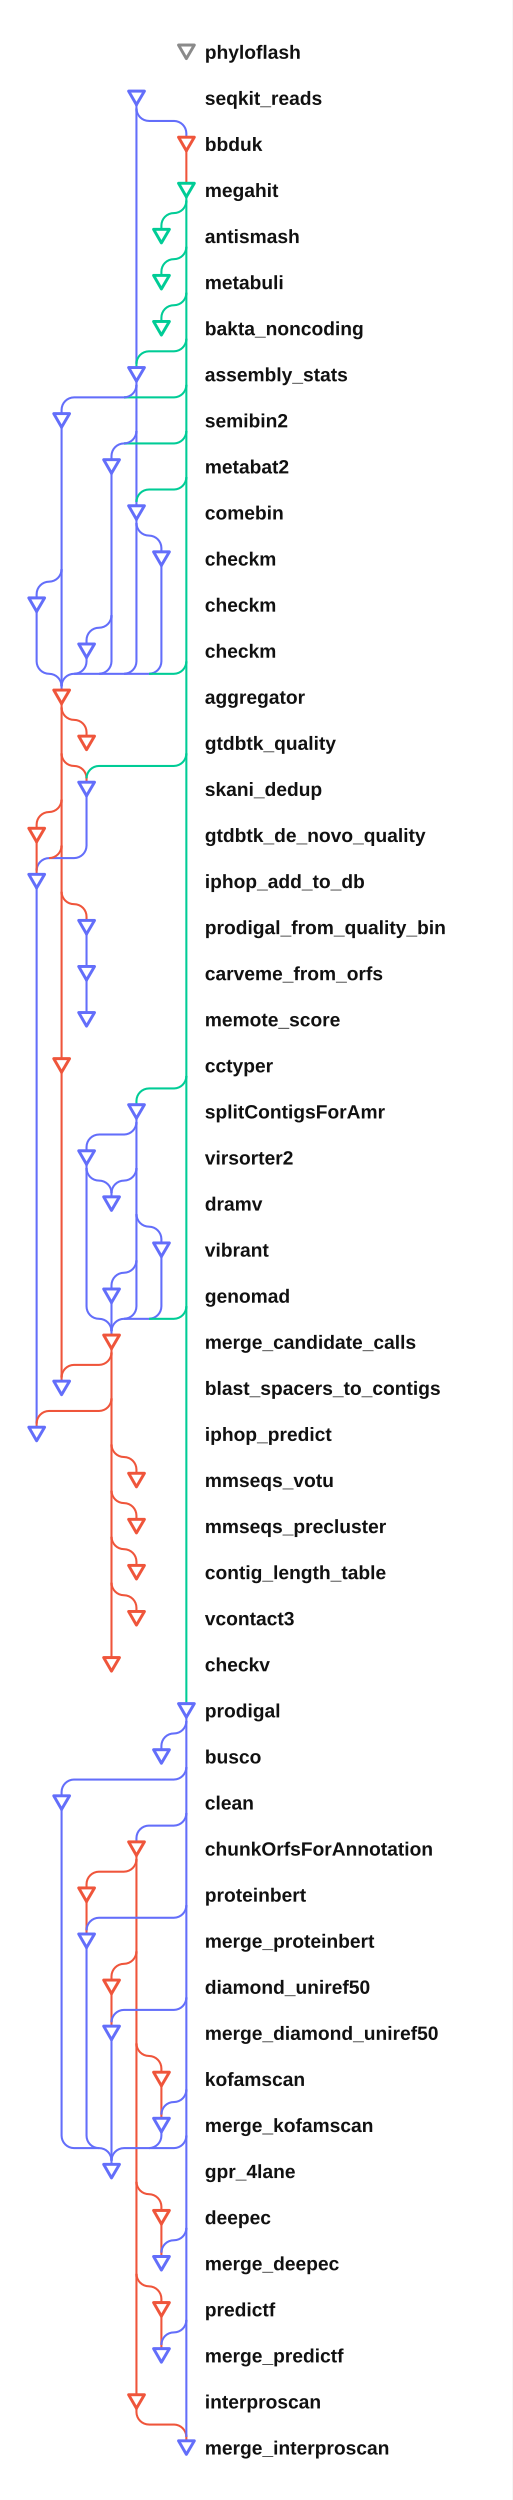
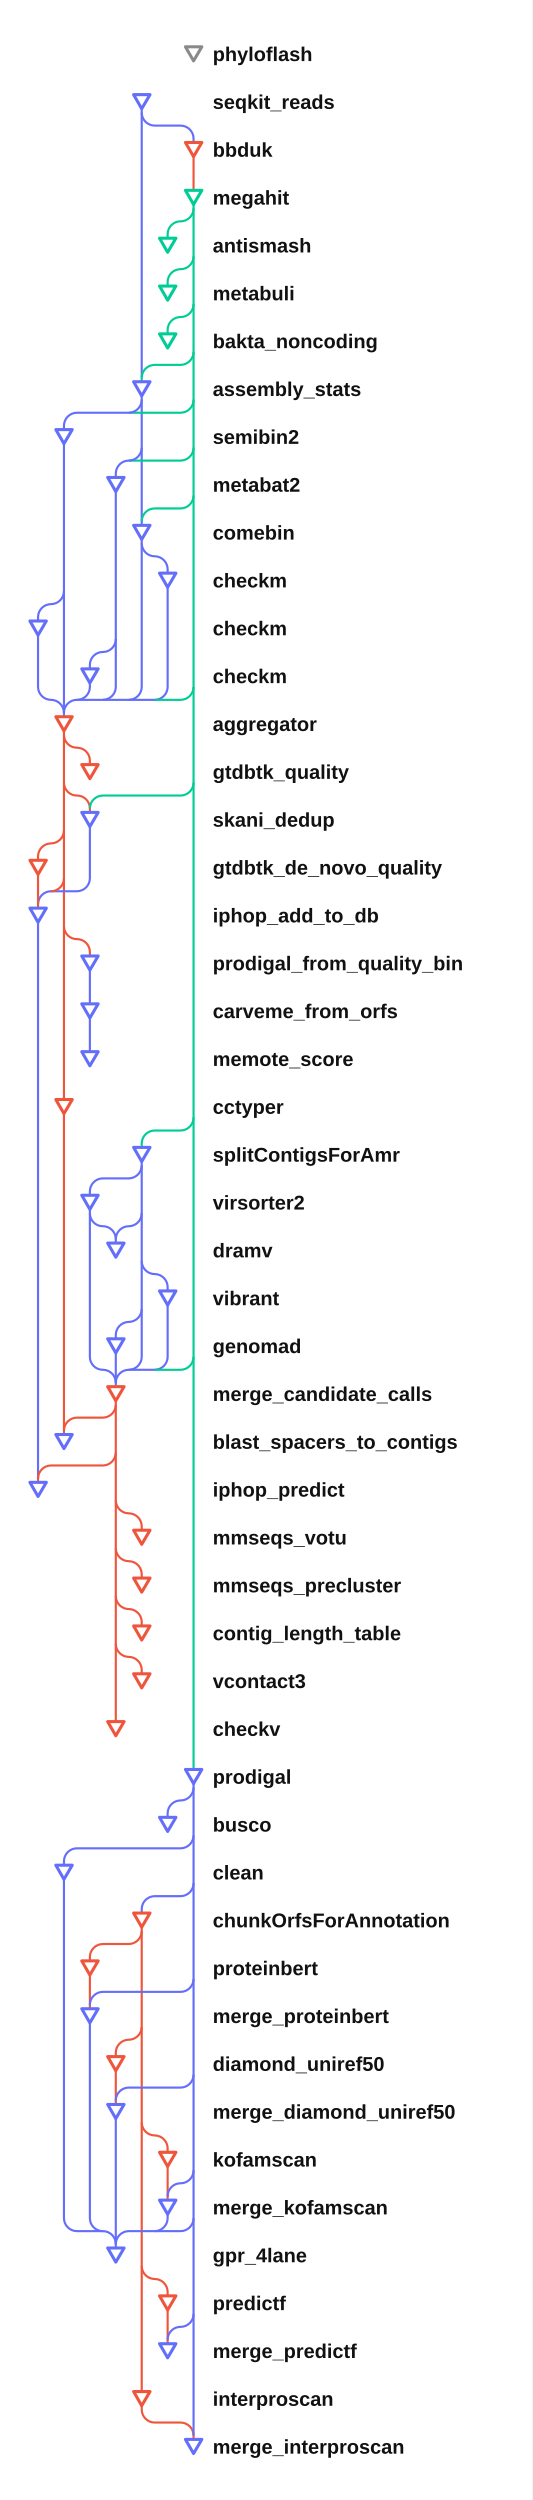
- <svg xmlns="http://www.w3.org/2000/svg" width="347" height="1693" viewBox="0 0 347 1693">
-   <rect width="347" height="1693" fill="#FFFFFF" />
+ <svg xmlns="http://www.w3.org/2000/svg" width="347" height="1630" viewBox="0 0 347 1630">
+   <rect width="347" height="1630" fill="#FFFFFF" />
  <g fill="none" stroke="#666666" stroke-width="1.4" stroke-linejoin="round" stroke-linecap="butt">
    <path d="M 92.4,70.9 L 92.4,73.5 L 92.4,246.3" stroke="#636EFA" />
    <path d="M 92.4,248.9 L 92.4,246.3 A 8.5,8.5 0 0 1 100.9,237.9 L 117.8,237.9 A 8.5,8.5 0 0 0 126.2,229.4" stroke="#00CC96" />
    <path d="M 92.4,258.1 L 92.4,260.6 L 92.4,291.9 L 92.4,339.9 L 92.4,342.5" stroke="#636EFA" />
    <path d="M 92.4,351.7 L 92.4,354.2 L 92.4,447.9 A 8.5,8.5 0 0 1 84.0,456.3" stroke="#636EFA" />
    <path d="M 92.4,748.1 L 92.4,745.5 A 8.5,8.5 0 0 1 100.9,737.1 L 117.8,737.1 A 8.5,8.5 0 0 0 126.2,728.6" stroke="#00CC96" />
    <path d="M 92.4,757.3 L 92.4,759.9 L 92.4,791.0 L 92.4,822.2 L 92.4,853.5 L 92.4,884.6 A 8.5,8.5 0 0 1 84.0,893.1" stroke="#636EFA" />
    <path d="M 92.4,997.7 L 92.4,995.1 A 8.5,8.5 0 0 0 84.0,986.7 A 8.5,8.5 0 0 1 75.5,978.2" stroke="#EF553B" />
    <path d="M 92.4,1028.9 L 92.4,1026.3 A 8.5,8.5 0 0 0 84.0,1017.9 A 8.5,8.5 0 0 1 75.5,1009.5" stroke="#EF553B" />
    <path d="M 92.4,1060.1 L 92.4,1057.5 A 8.5,8.5 0 0 0 84.0,1049.1 A 8.5,8.5 0 0 1 75.5,1040.7" stroke="#EF553B" />
    <path d="M 92.4,1091.3 L 92.4,1088.8 A 8.5,8.5 0 0 0 84.0,1080.3 A 8.5,8.5 0 0 1 75.5,1071.8" stroke="#EF553B" />
    <path d="M 92.4,1247.3 L 92.4,1244.8 A 8.5,8.5 0 0 1 100.9,1236.3 L 117.8,1236.3 A 8.5,8.5 0 0 0 126.2,1227.8" stroke="#636EFA" />
-     <path d="M 92.4,1256.5 L 92.4,1259.0 L 92.4,1321.5 L 92.4,1383.8 L 92.4,1477.5 L 92.4,1539.8 L 92.4,1621.7" stroke="#EF553B" />
-     <path d="M 92.4,1630.9 L 92.4,1633.5 A 8.5,8.5 0 0 0 100.9,1641.9 L 117.8,1641.9 A 8.5,8.5 0 0 1 126.2,1650.3 L 126.2,1652.9" stroke="#EF553B" />
+     <path d="M 92.4,1256.5 L 92.4,1259.0 L 92.4,1321.5 L 92.4,1383.8 L 92.4,1477.5 L 92.4,1559.3" stroke="#EF553B" />
+     <path d="M 92.4,1568.5 L 92.4,1571.0 A 8.5,8.5 0 0 0 100.9,1579.5 L 117.8,1579.5 A 8.5,8.5 0 0 1 126.2,1588.0 L 126.2,1590.5" stroke="#EF553B" />
    <path d="M 126.2,92.9 L 126.2,90.3 A 8.5,8.5 0 0 0 117.8,81.9 L 100.9,81.9 A 8.5,8.5 0 0 1 92.4,73.5" stroke="#636EFA" />
    <path d="M 126.2,102.1 L 126.2,124.1" stroke="#EF553B" />
    <path d="M 126.2,133.3 L 126.2,135.8 L 126.2,167.1 L 126.2,198.2 L 126.2,229.4 L 126.2,260.6 L 126.2,291.9 L 126.2,323.1 L 126.2,447.9 L 126.2,510.2 L 126.2,728.6 L 126.2,884.6 L 126.2,1153.7" stroke="#00CC96" />
-     <path d="M 126.2,1162.9 L 126.2,1165.5 L 126.2,1196.7 L 126.2,1227.8 L 126.2,1290.2 L 126.2,1352.7 L 126.2,1415.0 L 126.2,1446.2 L 126.2,1508.7 L 126.2,1571.0 L 126.2,1650.3" stroke="#636EFA" />
+     <path d="M 126.2,1162.9 L 126.2,1165.5 L 126.2,1196.7 L 126.2,1227.8 L 126.2,1290.2 L 126.2,1352.7 L 126.2,1415.0 L 126.2,1446.2 L 126.2,1508.7 L 126.2,1588.0" stroke="#636EFA" />
    <path d="M 109.3,155.3 L 109.3,152.8 A 8.4,8.4 0 0 1 117.8,144.3 A 8.4,8.4 0 0 0 126.2,135.8" stroke="#00CC96" />
    <path d="M 109.3,186.5 L 109.3,183.9 A 8.4,8.4 0 0 1 117.8,175.5 A 8.4,8.4 0 0 0 126.2,167.1" stroke="#00CC96" />
    <path d="M 109.3,217.7 L 109.3,215.2 A 8.4,8.4 0 0 1 117.8,206.7 A 8.4,8.4 0 0 0 126.2,198.2" stroke="#00CC96" />
    <path d="M 109.3,373.7 L 109.3,371.1 A 8.5,8.5 0 0 0 100.9,362.7 A 8.5,8.5 0 0 1 92.4,354.2" stroke="#636EFA" />
    <path d="M 109.3,382.9 L 109.3,447.9 A 8.5,8.5 0 0 1 100.9,456.3 L 84.0,456.3 L 67.1,456.3 L 50.2,456.3 A 8.4,8.4 0 0 0 41.7,464.8" stroke="#636EFA" />
    <path d="M 109.3,841.7 L 109.3,839.1 A 8.5,8.5 0 0 0 100.9,830.7 A 8.5,8.5 0 0 1 92.4,822.2" stroke="#636EFA" />
    <path d="M 109.3,850.9 L 109.3,884.6 A 8.5,8.5 0 0 1 100.9,893.1 L 84.0,893.1 A 8.5,8.5 0 0 0 75.5,901.5" stroke="#636EFA" />
    <path d="M 109.3,1184.9 L 109.3,1182.3 A 8.4,8.4 0 0 1 117.8,1173.9 A 8.4,8.4 0 0 0 126.2,1165.5" stroke="#636EFA" />
    <path d="M 109.3,1403.3 L 109.3,1400.8 A 8.5,8.5 0 0 0 100.9,1392.3 A 8.5,8.5 0 0 1 92.4,1383.8" stroke="#EF553B" />
    <path d="M 109.3,1412.5 L 109.3,1432.0 L 109.3,1434.5" stroke="#EF553B" />
    <path d="M 109.3,1443.7 L 109.3,1446.2 A 8.5,8.5 0 0 1 100.9,1454.7" stroke="#636EFA" />
    <path d="M 109.3,1496.9 L 109.3,1494.3 A 8.5,8.5 0 0 0 100.9,1485.9 A 8.5,8.5 0 0 1 92.4,1477.5" stroke="#EF553B" />
    <path d="M 109.3,1506.1 L 109.3,1525.5 L 109.3,1528.1" stroke="#EF553B" />
-     <path d="M 109.3,1559.3 L 109.3,1556.8 A 8.5,8.5 0 0 0 100.9,1548.3 A 8.5,8.5 0 0 1 92.4,1539.8" stroke="#EF553B" />
-     <path d="M 109.3,1568.5 L 109.3,1588.0 L 109.3,1590.5" stroke="#EF553B" />
    <path d="M 84.0,269.1 L 117.8,269.1 A 8.5,8.5 0 0 0 126.2,260.6" stroke="#00CC96" />
    <path d="M 41.7,280.1 L 41.7,277.6 A 8.5,8.5 0 0 1 50.2,269.1 L 84.0,269.1 A 8.5,8.5 0 0 0 92.4,260.6" stroke="#636EFA" />
    <path d="M 41.7,289.3 L 41.7,385.4 L 41.7,464.8 L 41.7,467.3" stroke="#636EFA" />
    <path d="M 41.7,476.5 L 41.7,479.1 L 41.7,510.2 L 41.7,541.5 L 41.7,572.6 L 41.7,603.9 L 41.7,716.9" stroke="#EF553B" />
    <path d="M 41.7,726.1 L 41.7,932.8 L 41.7,935.3" stroke="#EF553B" />
    <path d="M 41.7,1216.1 L 41.7,1213.5 A 8.5,8.5 0 0 1 50.2,1205.1 L 117.8,1205.1 A 8.5,8.5 0 0 0 126.2,1196.7" stroke="#636EFA" />
    <path d="M 41.7,1225.3 L 41.7,1446.2 A 8.5,8.5 0 0 0 50.2,1454.7 L 67.1,1454.7 A 8.4,8.4 0 0 1 75.5,1463.2" stroke="#636EFA" />
    <path d="M 84.0,300.3 L 117.8,300.3 A 8.5,8.5 0 0 0 126.2,291.9" stroke="#00CC96" />
    <path d="M 75.5,311.3 L 75.5,308.8 A 8.5,8.5 0 0 1 84.0,300.3 A 8.5,8.5 0 0 0 92.4,291.9" stroke="#636EFA" />
    <path d="M 75.5,320.5 L 75.5,416.6 L 75.5,447.9 A 8.5,8.5 0 0 1 67.1,456.3" stroke="#636EFA" />
    <path d="M 75.5,810.5 L 75.5,808.0 A 8.5,8.5 0 0 1 84.0,799.5 A 8.5,8.5 0 0 0 92.4,791.0" stroke="#636EFA" />
    <path d="M 75.5,872.9 L 75.5,870.4 A 8.5,8.5 0 0 1 84.0,861.9 A 8.5,8.5 0 0 0 92.4,853.5" stroke="#636EFA" />
    <path d="M 75.5,882.1 L 75.5,901.5 L 75.5,904.1" stroke="#636EFA" />
    <path d="M 75.5,913.3 L 75.5,915.9 L 75.5,947.0 L 75.5,978.2 L 75.5,1009.5 L 75.5,1040.7 L 75.5,1071.8 L 75.5,1122.5" stroke="#EF553B" />
    <path d="M 75.5,1340.9 L 75.5,1338.3 A 8.5,8.5 0 0 1 84.0,1329.9 A 8.5,8.5 0 0 0 92.4,1321.5" stroke="#EF553B" />
    <path d="M 75.5,1350.1 L 75.5,1369.5 L 75.5,1372.1" stroke="#EF553B" />
    <path d="M 75.5,1381.3 L 75.5,1463.2 L 75.5,1465.7" stroke="#636EFA" />
    <path d="M 100.9,456.3 L 117.8,456.3 A 8.5,8.5 0 0 0 126.2,447.9" stroke="#00CC96" />
    <path d="M 58.6,436.1 L 58.6,433.6 A 8.4,8.4 0 0 1 67.1,425.1 A 8.4,8.4 0 0 0 75.5,416.6" stroke="#636EFA" />
    <path d="M 58.6,445.3 L 58.6,447.9 A 8.4,8.4 0 0 1 50.2,456.3" stroke="#636EFA" />
    <path d="M 58.6,498.5 L 58.6,495.9 A 8.4,8.4 0 0 0 50.2,487.5 A 8.4,8.4 0 0 1 41.7,479.1" stroke="#EF553B" />
    <path d="M 58.6,529.7 L 58.6,527.1 A 8.4,8.4 0 0 0 50.2,518.7 A 8.4,8.4 0 0 1 41.7,510.2" stroke="#EF553B" />
    <path d="M 58.6,538.9 L 58.6,572.6 A 8.5,8.5 0 0 1 50.2,581.1 L 33.3,581.1 A 8.5,8.5 0 0 0 24.8,589.5" stroke="#636EFA" />
    <path d="M 58.6,623.3 L 58.6,620.8 A 8.4,8.4 0 0 0 50.2,612.3 A 8.4,8.4 0 0 1 41.7,603.9" stroke="#EF553B" />
    <path d="M 58.6,632.5 L 58.6,654.5" stroke="#636EFA" />
    <path d="M 58.6,663.7 L 58.6,685.7" stroke="#636EFA" />
    <path d="M 58.6,779.3 L 58.6,776.8 A 8.5,8.5 0 0 1 67.1,768.3 L 84.0,768.3 A 8.5,8.5 0 0 0 92.4,759.9" stroke="#636EFA" />
    <path d="M 58.6,788.5 L 58.6,791.0 L 58.6,884.6 A 8.4,8.4 0 0 0 67.1,893.1 A 8.4,8.4 0 0 1 75.5,901.5" stroke="#636EFA" />
    <path d="M 58.6,1278.5 L 58.6,1276.0 A 8.5,8.5 0 0 1 67.1,1267.5 L 84.0,1267.5 A 8.5,8.5 0 0 0 92.4,1259.0" stroke="#EF553B" />
    <path d="M 58.6,1287.7 L 58.6,1307.2 L 58.6,1309.7" stroke="#EF553B" />
    <path d="M 58.6,1318.9 L 58.6,1446.2 A 8.4,8.4 0 0 0 67.1,1454.7" stroke="#636EFA" />
    <path d="M 100.9,893.1 L 117.8,893.1 A 8.5,8.5 0 0 0 126.2,884.6" stroke="#00CC96" />
    <path d="M 24.8,404.9 L 24.8,402.4 A 8.5,8.5 0 0 1 33.3,393.9 A 8.5,8.5 0 0 0 41.7,385.4" stroke="#636EFA" />
    <path d="M 24.8,414.1 L 24.8,447.9 A 8.5,8.5 0 0 0 33.3,456.3 A 8.5,8.5 0 0 1 41.7,464.8" stroke="#636EFA" />
    <path d="M 24.8,560.9 L 24.8,558.4 A 8.5,8.5 0 0 1 33.3,549.9 A 8.5,8.5 0 0 0 41.7,541.5" stroke="#EF553B" />
    <path d="M 24.8,570.1 L 24.8,589.5 L 24.8,592.1" stroke="#EF553B" />
    <path d="M 24.8,601.3 L 24.8,964.0" stroke="#636EFA" />
    <path d="M 24.8,966.5 L 24.8,964.0 A 8.5,8.5 0 0 1 33.3,955.5 L 67.1,955.5 A 8.5,8.5 0 0 0 75.5,947.0" stroke="#EF553B" />
    <path d="M 126.2,323.1 A 8.5,8.5 0 0 1 117.8,331.5 L 100.9,331.5 A 8.5,8.5 0 0 0 92.4,339.9" stroke="#00CC96" />
    <path d="M 126.2,510.2 A 8.5,8.5 0 0 1 117.8,518.7 L 67.1,518.7 A 8.5,8.5 0 0 0 58.6,527.1" stroke="#00CC96" />
    <path d="M 41.7,572.6 A 8.5,8.5 0 0 1 33.3,581.1" stroke="#EF553B" />
    <path d="M 58.6,791.0 A 8.4,8.4 0 0 0 67.1,799.5 A 8.4,8.4 0 0 1 75.5,808.0" stroke="#636EFA" />
    <path d="M 75.5,915.9 A 8.5,8.5 0 0 1 67.1,924.3 L 50.2,924.3 A 8.5,8.5 0 0 0 41.7,932.8" stroke="#EF553B" />
    <path d="M 126.2,1290.2 A 8.5,8.5 0 0 1 117.8,1298.7 L 67.1,1298.7 A 8.5,8.5 0 0 0 58.6,1307.2" stroke="#636EFA" />
    <path d="M 126.2,1352.7 A 8.5,8.5 0 0 1 117.8,1361.1 L 84.0,1361.1 A 8.5,8.5 0 0 0 75.5,1369.5" stroke="#636EFA" />
    <path d="M 126.2,1415.0 A 8.4,8.4 0 0 1 117.8,1423.5 A 8.4,8.4 0 0 0 109.3,1432.0" stroke="#636EFA" />
    <path d="M 126.2,1446.2 A 8.5,8.5 0 0 1 117.8,1454.7 L 100.9,1454.7 L 84.0,1454.7 A 8.5,8.5 0 0 0 75.5,1463.2" stroke="#636EFA" />
    <path d="M 126.2,1508.7 A 8.4,8.4 0 0 1 117.8,1517.1 A 8.4,8.4 0 0 0 109.3,1525.5" stroke="#636EFA" />
-     <path d="M 126.2,1571.0 A 8.4,8.4 0 0 1 117.8,1579.5 A 8.4,8.4 0 0 0 109.3,1588.0" stroke="#636EFA" />
  </g>
  <g>
    <polygon points="120.9,30.5 131.6,30.5 126.2,39.7" fill="#FFFFFF" stroke="#8A8A8A" stroke-width="2.0" stroke-linejoin="round" />
    <text x="138.7" y="39.8" font-family="Arial" font-size="13" fill="#111111" font-weight="600" text-anchor="start">phyloflash</text>
  </g>
  <g>
    <polygon points="87.1,61.7 97.8,61.7 92.4,70.9" fill="#FFFFFF" stroke="#636EFA" stroke-width="2.0" stroke-linejoin="round" />
    <text x="138.7" y="71.0" font-family="Arial" font-size="13" fill="#111111" font-weight="600" text-anchor="start">seqkit_reads</text>
  </g>
  <g>
    <polygon points="120.9,92.9 131.6,92.9 126.2,102.1" fill="#FFFFFF" stroke="#EF553B" stroke-width="2.0" stroke-linejoin="round" />
    <text x="138.7" y="102.2" font-family="Arial" font-size="13" fill="#111111" font-weight="600" text-anchor="start">bbduk</text>
  </g>
  <g>
    <polygon points="120.9,124.1 131.6,124.1 126.2,133.3" fill="#FFFFFF" stroke="#00CC96" stroke-width="2.0" stroke-linejoin="round" />
    <text x="138.7" y="133.4" font-family="Arial" font-size="13" fill="#111111" font-weight="600" text-anchor="start">megahit</text>
  </g>
  <g>
    <polygon points="104.0,155.3 114.7,155.3 109.3,164.5" fill="#FFFFFF" stroke="#00CC96" stroke-width="2.0" stroke-linejoin="round" />
    <text x="138.7" y="164.6" font-family="Arial" font-size="13" fill="#111111" font-weight="600" text-anchor="start">antismash</text>
  </g>
  <g>
    <polygon points="104.0,186.5 114.7,186.5 109.3,195.7" fill="#FFFFFF" stroke="#00CC96" stroke-width="2.0" stroke-linejoin="round" />
    <text x="138.7" y="195.8" font-family="Arial" font-size="13" fill="#111111" font-weight="600" text-anchor="start">metabuli</text>
  </g>
  <g>
    <polygon points="104.0,217.7 114.7,217.7 109.3,226.9" fill="#FFFFFF" stroke="#00CC96" stroke-width="2.0" stroke-linejoin="round" />
    <text x="138.7" y="227.0" font-family="Arial" font-size="13" fill="#111111" font-weight="600" text-anchor="start">bakta_noncoding</text>
  </g>
  <g>
    <polygon points="87.1,248.9 97.8,248.9 92.4,258.1" fill="#FFFFFF" stroke="#636EFA" stroke-width="2.0" stroke-linejoin="round" />
    <text x="138.7" y="258.2" font-family="Arial" font-size="13" fill="#111111" font-weight="600" text-anchor="start">assembly_stats</text>
  </g>
  <g>
    <polygon points="36.4,280.1 47.1,280.1 41.7,289.3" fill="#FFFFFF" stroke="#636EFA" stroke-width="2.0" stroke-linejoin="round" />
    <text x="138.7" y="289.4" font-family="Arial" font-size="13" fill="#111111" font-weight="600" text-anchor="start">semibin2</text>
  </g>
  <g>
    <polygon points="70.2,311.3 80.9,311.3 75.5,320.5" fill="#FFFFFF" stroke="#636EFA" stroke-width="2.0" stroke-linejoin="round" />
    <text x="138.7" y="320.6" font-family="Arial" font-size="13" fill="#111111" font-weight="600" text-anchor="start">metabat2</text>
  </g>
  <g>
    <polygon points="87.1,342.5 97.8,342.5 92.4,351.7" fill="#FFFFFF" stroke="#636EFA" stroke-width="2.0" stroke-linejoin="round" />
    <text x="138.7" y="351.8" font-family="Arial" font-size="13" fill="#111111" font-weight="600" text-anchor="start">comebin</text>
  </g>
  <g>
    <polygon points="104.0,373.7 114.7,373.7 109.3,382.9" fill="#FFFFFF" stroke="#636EFA" stroke-width="2.0" stroke-linejoin="round" />
    <text x="138.7" y="383.0" font-family="Arial" font-size="13" fill="#111111" font-weight="600" text-anchor="start">checkm</text>
  </g>
  <g>
    <polygon points="19.5,404.9 30.2,404.9 24.8,414.1" fill="#FFFFFF" stroke="#636EFA" stroke-width="2.0" stroke-linejoin="round" />
    <text x="138.7" y="414.2" font-family="Arial" font-size="13" fill="#111111" font-weight="600" text-anchor="start">checkm</text>
  </g>
  <g>
    <polygon points="53.3,436.1 64.0,436.1 58.6,445.3" fill="#FFFFFF" stroke="#636EFA" stroke-width="2.0" stroke-linejoin="round" />
    <text x="138.7" y="445.4" font-family="Arial" font-size="13" fill="#111111" font-weight="600" text-anchor="start">checkm</text>
  </g>
  <g>
    <polygon points="36.4,467.3 47.1,467.3 41.7,476.5" fill="#FFFFFF" stroke="#EF553B" stroke-width="2.0" stroke-linejoin="round" />
    <text x="138.7" y="476.6" font-family="Arial" font-size="13" fill="#111111" font-weight="600" text-anchor="start">aggregator</text>
  </g>
  <g>
    <polygon points="53.3,498.5 64.0,498.5 58.6,507.7" fill="#FFFFFF" stroke="#EF553B" stroke-width="2.0" stroke-linejoin="round" />
    <text x="138.7" y="507.8" font-family="Arial" font-size="13" fill="#111111" font-weight="600" text-anchor="start">gtdbtk_quality</text>
  </g>
  <g>
    <polygon points="53.3,529.7 64.0,529.7 58.6,538.9" fill="#FFFFFF" stroke="#636EFA" stroke-width="2.0" stroke-linejoin="round" />
    <text x="138.7" y="539.0" font-family="Arial" font-size="13" fill="#111111" font-weight="600" text-anchor="start">skani_dedup</text>
  </g>
  <g>
    <polygon points="19.5,560.9 30.2,560.9 24.8,570.1" fill="#FFFFFF" stroke="#EF553B" stroke-width="2.0" stroke-linejoin="round" />
    <text x="138.7" y="570.2" font-family="Arial" font-size="13" fill="#111111" font-weight="600" text-anchor="start">gtdbtk_de_novo_quality</text>
  </g>
  <g>
    <polygon points="19.5,592.1 30.2,592.1 24.8,601.3" fill="#FFFFFF" stroke="#636EFA" stroke-width="2.0" stroke-linejoin="round" />
    <text x="138.7" y="601.4" font-family="Arial" font-size="13" fill="#111111" font-weight="600" text-anchor="start">iphop_add_to_db</text>
  </g>
  <g>
    <polygon points="53.3,623.3 64.0,623.3 58.6,632.5" fill="#FFFFFF" stroke="#636EFA" stroke-width="2.0" stroke-linejoin="round" />
    <text x="138.7" y="632.6" font-family="Arial" font-size="13" fill="#111111" font-weight="600" text-anchor="start">prodigal_from_quality_bin</text>
  </g>
  <g>
    <polygon points="53.3,654.5 64.0,654.5 58.6,663.7" fill="#FFFFFF" stroke="#636EFA" stroke-width="2.0" stroke-linejoin="round" />
    <text x="138.7" y="663.8" font-family="Arial" font-size="13" fill="#111111" font-weight="600" text-anchor="start">carveme_from_orfs</text>
  </g>
  <g>
    <polygon points="53.3,685.7 64.0,685.7 58.6,694.9" fill="#FFFFFF" stroke="#636EFA" stroke-width="2.0" stroke-linejoin="round" />
    <text x="138.7" y="695.0" font-family="Arial" font-size="13" fill="#111111" font-weight="600" text-anchor="start">memote_score</text>
  </g>
  <g>
    <polygon points="36.4,716.9 47.1,716.9 41.7,726.1" fill="#FFFFFF" stroke="#EF553B" stroke-width="2.0" stroke-linejoin="round" />
    <text x="138.7" y="726.2" font-family="Arial" font-size="13" fill="#111111" font-weight="600" text-anchor="start">cctyper</text>
  </g>
  <g>
    <polygon points="87.1,748.1 97.8,748.1 92.4,757.3" fill="#FFFFFF" stroke="#636EFA" stroke-width="2.0" stroke-linejoin="round" />
    <text x="138.7" y="757.4" font-family="Arial" font-size="13" fill="#111111" font-weight="600" text-anchor="start">splitContigsForAmr</text>
  </g>
  <g>
    <polygon points="53.3,779.3 64.0,779.3 58.6,788.5" fill="#FFFFFF" stroke="#636EFA" stroke-width="2.0" stroke-linejoin="round" />
    <text x="138.7" y="788.6" font-family="Arial" font-size="13" fill="#111111" font-weight="600" text-anchor="start">virsorter2</text>
  </g>
  <g>
    <polygon points="70.2,810.5 80.9,810.5 75.5,819.7" fill="#FFFFFF" stroke="#636EFA" stroke-width="2.0" stroke-linejoin="round" />
    <text x="138.7" y="819.8" font-family="Arial" font-size="13" fill="#111111" font-weight="600" text-anchor="start">dramv</text>
  </g>
  <g>
    <polygon points="104.0,841.7 114.7,841.7 109.3,850.9" fill="#FFFFFF" stroke="#636EFA" stroke-width="2.0" stroke-linejoin="round" />
    <text x="138.7" y="851.0" font-family="Arial" font-size="13" fill="#111111" font-weight="600" text-anchor="start">vibrant</text>
  </g>
  <g>
    <polygon points="70.2,872.9 80.9,872.9 75.5,882.1" fill="#FFFFFF" stroke="#636EFA" stroke-width="2.0" stroke-linejoin="round" />
    <text x="138.7" y="882.2" font-family="Arial" font-size="13" fill="#111111" font-weight="600" text-anchor="start">genomad</text>
  </g>
  <g>
    <polygon points="70.2,904.1 80.9,904.1 75.5,913.3" fill="#FFFFFF" stroke="#EF553B" stroke-width="2.0" stroke-linejoin="round" />
    <text x="138.7" y="913.4" font-family="Arial" font-size="13" fill="#111111" font-weight="600" text-anchor="start">merge_candidate_calls</text>
  </g>
  <g>
    <polygon points="36.4,935.3 47.1,935.3 41.7,944.5" fill="#FFFFFF" stroke="#636EFA" stroke-width="2.0" stroke-linejoin="round" />
    <text x="138.7" y="944.6" font-family="Arial" font-size="13" fill="#111111" font-weight="600" text-anchor="start">blast_spacers_to_contigs</text>
  </g>
  <g>
    <polygon points="19.5,966.5 30.2,966.5 24.8,975.7" fill="#FFFFFF" stroke="#636EFA" stroke-width="2.0" stroke-linejoin="round" />
    <text x="138.7" y="975.8" font-family="Arial" font-size="13" fill="#111111" font-weight="600" text-anchor="start">iphop_predict</text>
  </g>
  <g>
    <polygon points="87.1,997.7 97.8,997.7 92.4,1006.9" fill="#FFFFFF" stroke="#EF553B" stroke-width="2.0" stroke-linejoin="round" />
    <text x="138.7" y="1007.0" font-family="Arial" font-size="13" fill="#111111" font-weight="600" text-anchor="start">mmseqs_votu</text>
  </g>
  <g>
    <polygon points="87.1,1028.9 97.8,1028.9 92.4,1038.1" fill="#FFFFFF" stroke="#EF553B" stroke-width="2.0" stroke-linejoin="round" />
    <text x="138.7" y="1038.2" font-family="Arial" font-size="13" fill="#111111" font-weight="600" text-anchor="start">mmseqs_precluster</text>
  </g>
  <g>
    <polygon points="87.1,1060.1 97.8,1060.1 92.4,1069.3" fill="#FFFFFF" stroke="#EF553B" stroke-width="2.0" stroke-linejoin="round" />
    <text x="138.7" y="1069.4" font-family="Arial" font-size="13" fill="#111111" font-weight="600" text-anchor="start">contig_length_table</text>
  </g>
  <g>
    <polygon points="87.1,1091.3 97.8,1091.3 92.4,1100.5" fill="#FFFFFF" stroke="#EF553B" stroke-width="2.0" stroke-linejoin="round" />
    <text x="138.7" y="1100.6" font-family="Arial" font-size="13" fill="#111111" font-weight="600" text-anchor="start">vcontact3</text>
  </g>
  <g>
    <polygon points="70.2,1122.5 80.9,1122.5 75.5,1131.7" fill="#FFFFFF" stroke="#EF553B" stroke-width="2.0" stroke-linejoin="round" />
    <text x="138.7" y="1131.8" font-family="Arial" font-size="13" fill="#111111" font-weight="600" text-anchor="start">checkv</text>
  </g>
  <g>
    <polygon points="120.9,1153.7 131.6,1153.7 126.2,1162.9" fill="#FFFFFF" stroke="#636EFA" stroke-width="2.0" stroke-linejoin="round" />
    <text x="138.7" y="1163.0" font-family="Arial" font-size="13" fill="#111111" font-weight="600" text-anchor="start">prodigal</text>
  </g>
  <g>
    <polygon points="104.0,1184.9 114.7,1184.9 109.3,1194.1" fill="#FFFFFF" stroke="#636EFA" stroke-width="2.0" stroke-linejoin="round" />
    <text x="138.7" y="1194.2" font-family="Arial" font-size="13" fill="#111111" font-weight="600" text-anchor="start">busco</text>
  </g>
  <g>
    <polygon points="36.4,1216.1 47.1,1216.1 41.7,1225.3" fill="#FFFFFF" stroke="#636EFA" stroke-width="2.0" stroke-linejoin="round" />
    <text x="138.7" y="1225.4" font-family="Arial" font-size="13" fill="#111111" font-weight="600" text-anchor="start">clean</text>
  </g>
  <g>
    <polygon points="87.1,1247.3 97.8,1247.3 92.4,1256.5" fill="#FFFFFF" stroke="#EF553B" stroke-width="2.0" stroke-linejoin="round" />
    <text x="138.7" y="1256.6" font-family="Arial" font-size="13" fill="#111111" font-weight="600" text-anchor="start">chunkOrfsForAnnotation</text>
  </g>
  <g>
    <polygon points="53.3,1278.5 64.0,1278.5 58.6,1287.7" fill="#FFFFFF" stroke="#EF553B" stroke-width="2.0" stroke-linejoin="round" />
    <text x="138.7" y="1287.8" font-family="Arial" font-size="13" fill="#111111" font-weight="600" text-anchor="start">proteinbert</text>
  </g>
  <g>
    <polygon points="53.3,1309.7 64.0,1309.7 58.6,1318.9" fill="#FFFFFF" stroke="#636EFA" stroke-width="2.0" stroke-linejoin="round" />
    <text x="138.7" y="1319.0" font-family="Arial" font-size="13" fill="#111111" font-weight="600" text-anchor="start">merge_proteinbert</text>
  </g>
  <g>
    <polygon points="70.2,1340.9 80.9,1340.9 75.5,1350.1" fill="#FFFFFF" stroke="#EF553B" stroke-width="2.0" stroke-linejoin="round" />
    <text x="138.7" y="1350.2" font-family="Arial" font-size="13" fill="#111111" font-weight="600" text-anchor="start">diamond_uniref50</text>
  </g>
  <g>
    <polygon points="70.2,1372.1 80.9,1372.1 75.5,1381.3" fill="#FFFFFF" stroke="#636EFA" stroke-width="2.0" stroke-linejoin="round" />
    <text x="138.7" y="1381.4" font-family="Arial" font-size="13" fill="#111111" font-weight="600" text-anchor="start">merge_diamond_uniref50</text>
  </g>
  <g>
    <polygon points="104.0,1403.3 114.7,1403.3 109.3,1412.5" fill="#FFFFFF" stroke="#EF553B" stroke-width="2.0" stroke-linejoin="round" />
    <text x="138.7" y="1412.6" font-family="Arial" font-size="13" fill="#111111" font-weight="600" text-anchor="start">kofamscan</text>
  </g>
  <g>
    <polygon points="104.0,1434.5 114.7,1434.5 109.3,1443.7" fill="#FFFFFF" stroke="#636EFA" stroke-width="2.0" stroke-linejoin="round" />
    <text x="138.7" y="1443.8" font-family="Arial" font-size="13" fill="#111111" font-weight="600" text-anchor="start">merge_kofamscan</text>
  </g>
  <g>
    <polygon points="70.2,1465.7 80.9,1465.7 75.5,1474.9" fill="#FFFFFF" stroke="#636EFA" stroke-width="2.0" stroke-linejoin="round" />
    <text x="138.7" y="1475.0" font-family="Arial" font-size="13" fill="#111111" font-weight="600" text-anchor="start">gpr_4lane</text>
  </g>
  <g>
    <polygon points="104.0,1496.9 114.7,1496.9 109.3,1506.1" fill="#FFFFFF" stroke="#EF553B" stroke-width="2.0" stroke-linejoin="round" />
-     <text x="138.7" y="1506.2" font-family="Arial" font-size="13" fill="#111111" font-weight="600" text-anchor="start">deepec</text>
+     <text x="138.7" y="1506.2" font-family="Arial" font-size="13" fill="#111111" font-weight="600" text-anchor="start">predictf</text>
  </g>
  <g>
    <polygon points="104.0,1528.1 114.7,1528.1 109.3,1537.3" fill="#FFFFFF" stroke="#636EFA" stroke-width="2.0" stroke-linejoin="round" />
-     <text x="138.7" y="1537.4" font-family="Arial" font-size="13" fill="#111111" font-weight="600" text-anchor="start">merge_deepec</text>
-   </g>
-   <g>
-     <polygon points="104.0,1559.3 114.7,1559.3 109.3,1568.5" fill="#FFFFFF" stroke="#EF553B" stroke-width="2.0" stroke-linejoin="round" />
-     <text x="138.7" y="1568.6" font-family="Arial" font-size="13" fill="#111111" font-weight="600" text-anchor="start">predictf</text>
-   </g>
-   <g>
-     <polygon points="104.0,1590.5 114.7,1590.5 109.3,1599.7" fill="#FFFFFF" stroke="#636EFA" stroke-width="2.0" stroke-linejoin="round" />
-     <text x="138.7" y="1599.8" font-family="Arial" font-size="13" fill="#111111" font-weight="600" text-anchor="start">merge_predictf</text>
-   </g>
-   <g>
-     <polygon points="87.1,1621.7 97.8,1621.7 92.4,1630.9" fill="#FFFFFF" stroke="#EF553B" stroke-width="2.0" stroke-linejoin="round" />
-     <text x="138.7" y="1631.0" font-family="Arial" font-size="13" fill="#111111" font-weight="600" text-anchor="start">interproscan</text>
-   </g>
-   <g>
-     <polygon points="120.9,1652.9 131.6,1652.9 126.2,1662.1" fill="#FFFFFF" stroke="#636EFA" stroke-width="2.0" stroke-linejoin="round" />
-     <text x="138.7" y="1662.2" font-family="Arial" font-size="13" fill="#111111" font-weight="600" text-anchor="start">merge_interproscan</text>
+     <text x="138.7" y="1537.4" font-family="Arial" font-size="13" fill="#111111" font-weight="600" text-anchor="start">merge_predictf</text>
+   </g>
+   <g>
+     <polygon points="87.1,1559.3 97.8,1559.3 92.4,1568.5" fill="#FFFFFF" stroke="#EF553B" stroke-width="2.0" stroke-linejoin="round" />
+     <text x="138.7" y="1568.6" font-family="Arial" font-size="13" fill="#111111" font-weight="600" text-anchor="start">interproscan</text>
+   </g>
+   <g>
+     <polygon points="120.9,1590.5 131.6,1590.5 126.2,1599.7" fill="#FFFFFF" stroke="#636EFA" stroke-width="2.0" stroke-linejoin="round" />
+     <text x="138.7" y="1599.8" font-family="Arial" font-size="13" fill="#111111" font-weight="600" text-anchor="start">merge_interproscan</text>
  </g>
</svg>
